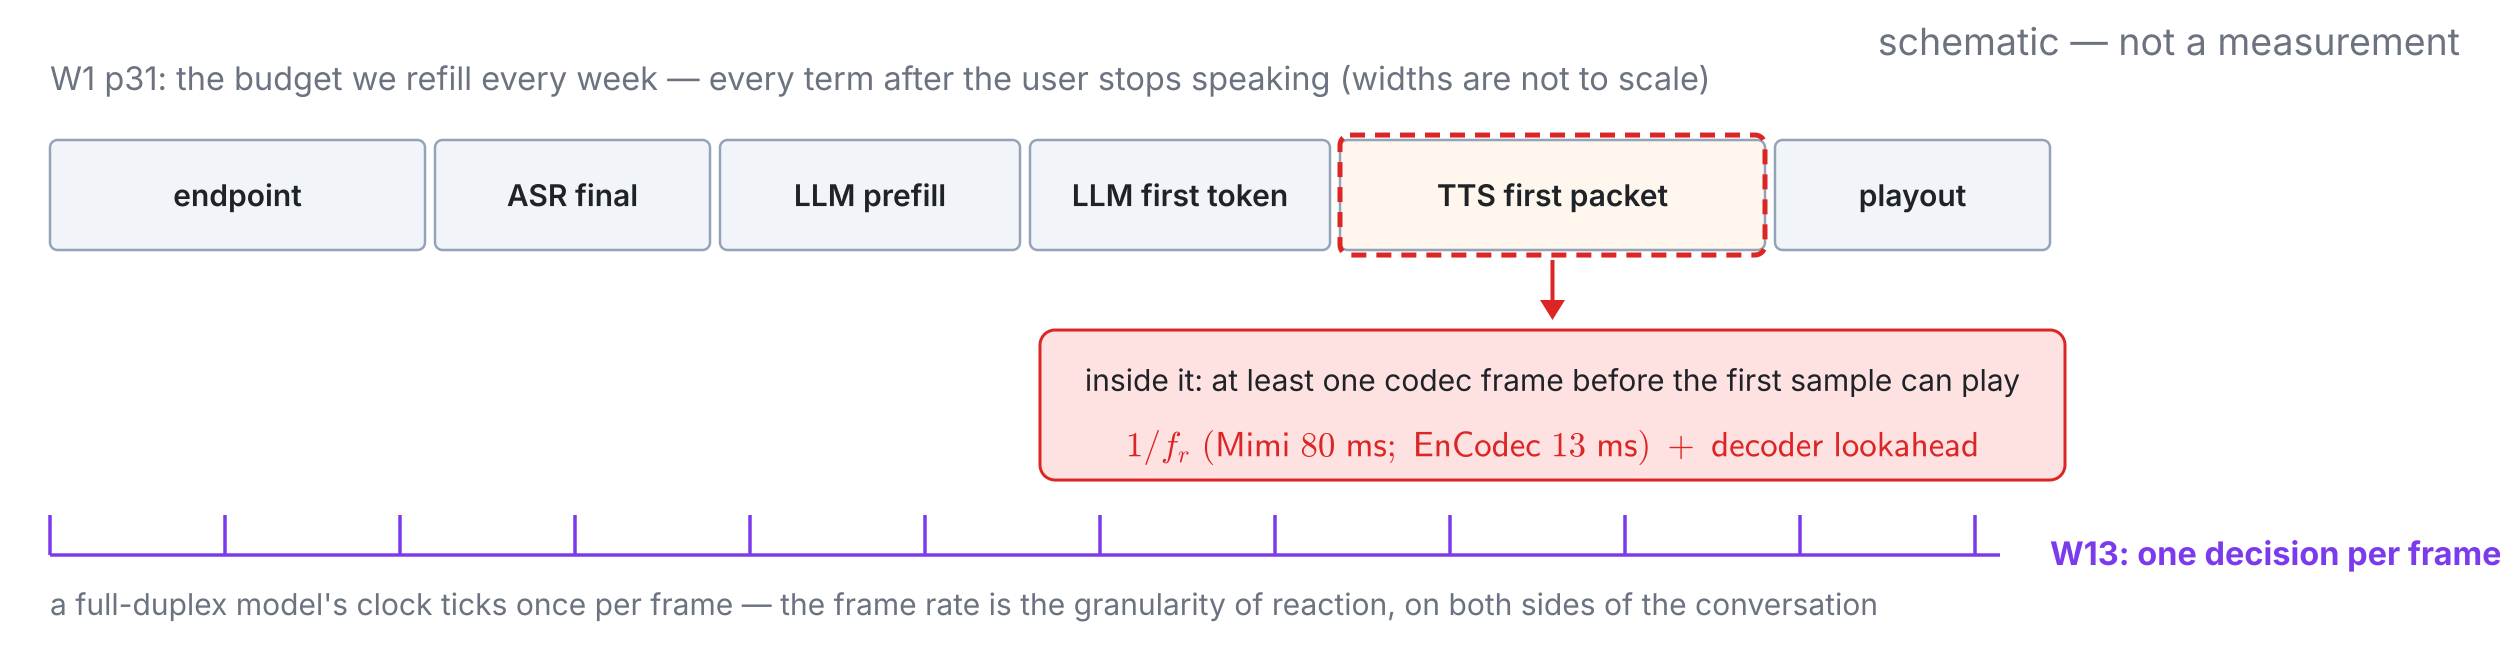
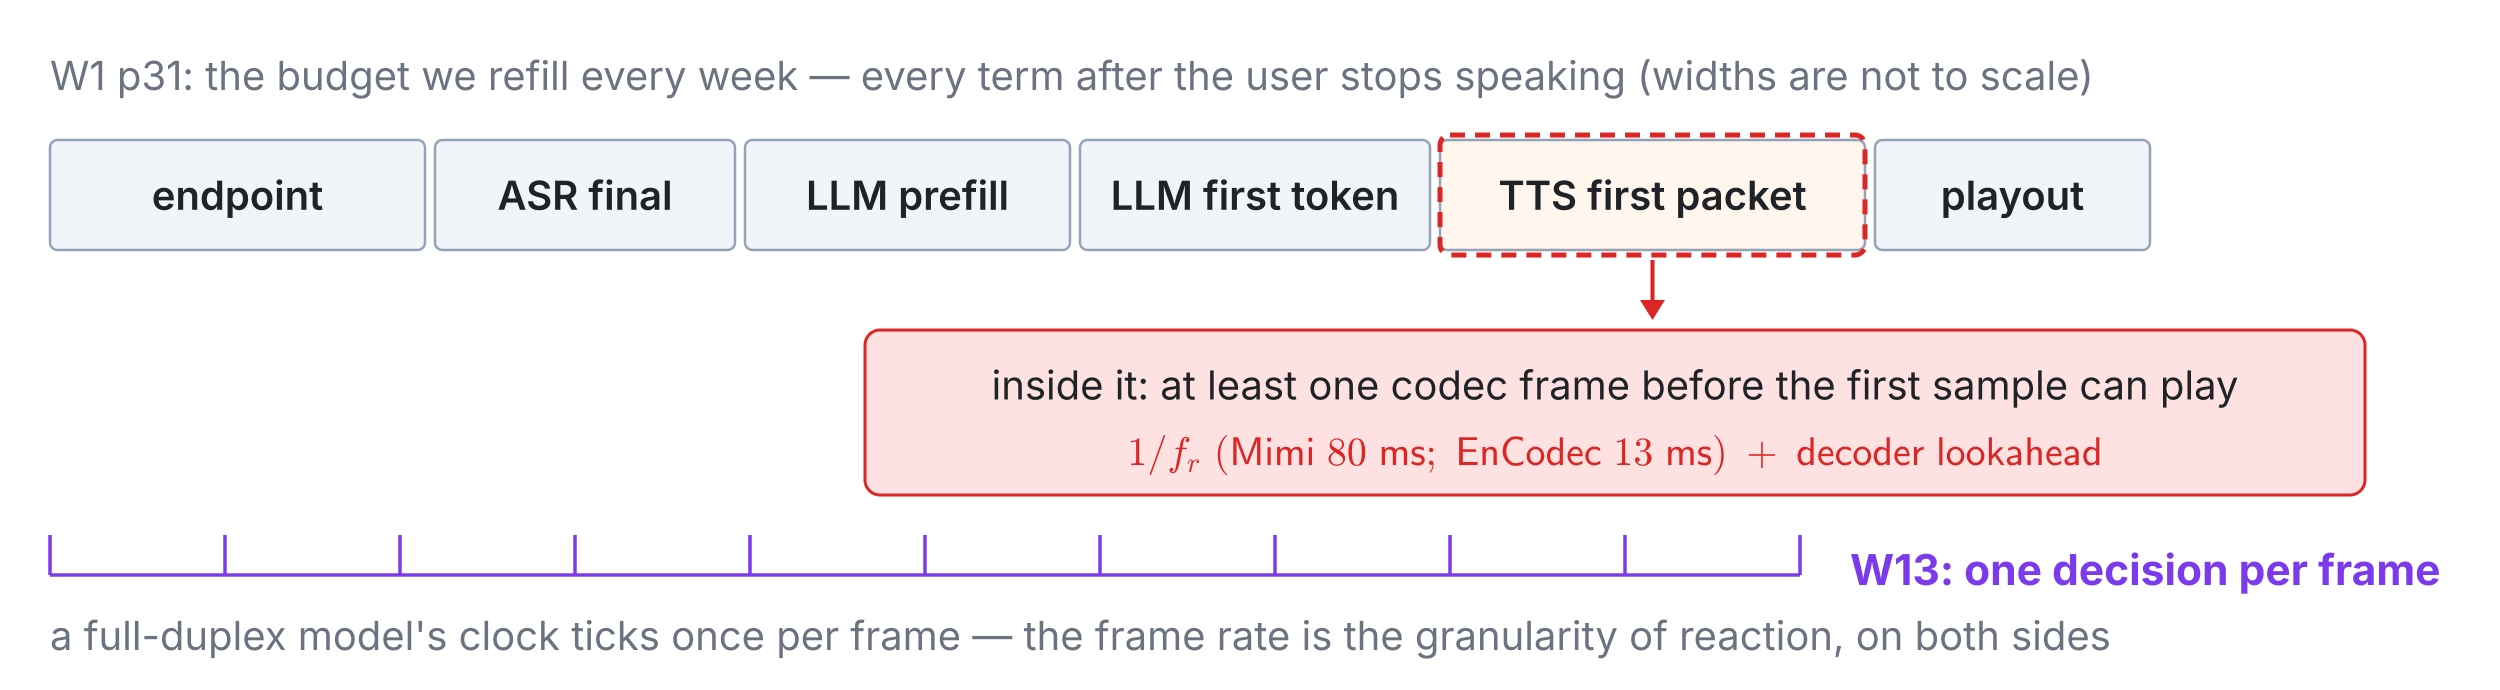
- <svg xmlns="http://www.w3.org/2000/svg" xmlns:xlink="http://www.w3.org/1999/xlink" viewBox="0 0 1000 260" width="100%" role="img" font-family="system-ui,-apple-system,Segoe UI,sans-serif">
-   <text x="984.0" y="22.0" font-size="15" font-weight="400" fill="#6b7280" text-anchor="end" dominant-baseline="auto">schematic — not a measurement</text>
+ <svg xmlns="http://www.w3.org/2000/svg" xmlns:xlink="http://www.w3.org/1999/xlink" viewBox="0 0 1000 276" width="100%" role="img" font-family="system-ui,-apple-system,Segoe UI,sans-serif">
  <g class="fragment" data-fragment-index="0">
-     <text x="20.0" y="36.0" font-size="13" font-weight="400" fill="#6b7280" text-anchor="start" dominant-baseline="auto">W1 p31: the budget we refill every week — every term after the user stops speaking (widths are not to scale)</text>
+     <text x="20.0" y="36.0" font-size="16" font-weight="400" fill="#6b7280" text-anchor="start" dominant-baseline="auto">W1 p31: the budget we refill every week — every term after the user stops speaking (widths are not to scale)</text>
    <rect x="20.0" y="56.0" width="150.0" height="44.0" rx="3" fill="#f1f5f9" stroke="#94a3b8" stroke-width="1.0" />
-     <text x="95.0" y="78.0" font-size="12" font-weight="600" fill="#1f2328" text-anchor="middle" dominant-baseline="middle">endpoint</text>
-     <rect x="174.0" y="56.0" width="110.0" height="44.0" rx="3" fill="#f1f5f9" stroke="#94a3b8" stroke-width="1.0" />
-     <text x="229.0" y="78.0" font-size="12" font-weight="600" fill="#1f2328" text-anchor="middle" dominant-baseline="middle">ASR final</text>
-     <rect x="288.0" y="56.0" width="120.0" height="44.0" rx="3" fill="#f1f5f9" stroke="#94a3b8" stroke-width="1.0" />
-     <text x="348.0" y="78.0" font-size="12" font-weight="600" fill="#1f2328" text-anchor="middle" dominant-baseline="middle">LLM prefill</text>
-     <rect x="412.0" y="56.0" width="120.0" height="44.0" rx="3" fill="#f1f5f9" stroke="#94a3b8" stroke-width="1.0" />
-     <text x="472.0" y="78.0" font-size="12" font-weight="600" fill="#1f2328" text-anchor="middle" dominant-baseline="middle">LLM first token</text>
-     <rect x="536.0" y="56.0" width="170.0" height="44.0" rx="3" fill="#fff7ed" stroke="#94a3b8" stroke-width="1.0" />
-     <text x="621.0" y="78.0" font-size="12" font-weight="600" fill="#1f2328" text-anchor="middle" dominant-baseline="middle">TTS first packet</text>
-     <rect x="710.0" y="56.0" width="110.0" height="44.0" rx="3" fill="#f1f5f9" stroke="#94a3b8" stroke-width="1.0" />
-     <text x="765.0" y="78.0" font-size="12" font-weight="600" fill="#1f2328" text-anchor="middle" dominant-baseline="middle">playout</text>
+     <text x="95.0" y="78.0" font-size="16" font-weight="600" fill="#1f2328" text-anchor="middle" dominant-baseline="middle">endpoint</text>
+     <rect x="174.0" y="56.0" width="120.0" height="44.0" rx="3" fill="#f1f5f9" stroke="#94a3b8" stroke-width="1.0" />
+     <text x="234.0" y="78.0" font-size="16" font-weight="600" fill="#1f2328" text-anchor="middle" dominant-baseline="middle">ASR final</text>
+     <rect x="298.0" y="56.0" width="130.0" height="44.0" rx="3" fill="#f1f5f9" stroke="#94a3b8" stroke-width="1.0" />
+     <text x="363.0" y="78.0" font-size="16" font-weight="600" fill="#1f2328" text-anchor="middle" dominant-baseline="middle">LLM prefill</text>
+     <rect x="432.0" y="56.0" width="140.0" height="44.0" rx="3" fill="#f1f5f9" stroke="#94a3b8" stroke-width="1.0" />
+     <text x="502.0" y="78.0" font-size="16" font-weight="600" fill="#1f2328" text-anchor="middle" dominant-baseline="middle">LLM first token</text>
+     <rect x="576.0" y="56.0" width="170.0" height="44.0" rx="3" fill="#fff7ed" stroke="#94a3b8" stroke-width="1.0" />
+     <text x="661.0" y="78.0" font-size="16" font-weight="600" fill="#1f2328" text-anchor="middle" dominant-baseline="middle">TTS first packet</text>
+     <rect x="750.0" y="56.0" width="110.0" height="44.0" rx="3" fill="#f1f5f9" stroke="#94a3b8" stroke-width="1.0" />
+     <text x="805.0" y="78.0" font-size="16" font-weight="600" fill="#1f2328" text-anchor="middle" dominant-baseline="middle">playout</text>
  </g>
  <g class="fragment" data-fragment-index="1">
-     <rect x="536.0" y="54.0" width="170.0" height="48.0" rx="4" fill="none" stroke="#dc2626" stroke-width="2.0" stroke-dasharray="6 4" />
-     <line x1="621.0" y1="104.0" x2="621.0" y2="120.0" stroke="#dc2626" stroke-width="1.6" />
-     <polygon points="621.0,128.0 616.0,120.0 626.0,120.0" fill="#dc2626" />
-     <rect x="416.0" y="132.0" width="410.0" height="60.0" rx="6" fill="#fee2e2" stroke="#dc2626" stroke-width="1.2" />
-     <text x="621.0" y="152.0" font-size="12" font-weight="400" fill="#1f2328" text-anchor="middle" dominant-baseline="middle">inside it: at least one codec frame before the first sample can play</text>
-     <svg x="450.34" y="172" width="341.32" height="14" viewBox="0 0 341.32 14">
+     <rect x="576.0" y="54.0" width="170.0" height="48.0" rx="4" fill="none" stroke="#dc2626" stroke-width="2.0" stroke-dasharray="6 4" />
+     <line x1="661.0" y1="104.0" x2="661.0" y2="120.0" stroke="#dc2626" stroke-width="1.6" />
+     <polygon points="661.0,128.0 656.0,120.0 666.0,120.0" fill="#dc2626" />
+     <rect x="346.0" y="132.0" width="600.0" height="66.0" rx="6" fill="#fee2e2" stroke="#dc2626" stroke-width="1.2" />
+     <text x="646.0" y="154.0" font-size="16" font-weight="400" fill="#1f2328" text-anchor="middle" dominant-baseline="middle">inside it: at least one codec frame before the first sample can play</text>
+     <svg x="450.96" y="174" width="390.08" height="16" viewBox="0 0 390.08 16">
      <defs>
        <style type="text/css">*{stroke-linejoin: round; stroke-linecap: butt}</style>
      </defs>
      <g id="w6t61-figure_1">
        <g id="w6t61-patch_1">
-           <path d="M 0 14  L 341.32 14  L 341.32 0  L 0 0  L 0 14  z " style="fill: none" />
+           <path d="M 0 16  L 390.08 16  L 390.08 0  L 0 0  L 0 16  z " style="fill: none" />
        </g>
        <g id="w6t61-text_1">
-           <g style="fill: #dc2626" transform="translate(0 10.5) scale(0.14 -0.14)">
+           <g style="fill: #dc2626" transform="translate(0 12) scale(0.16 -0.16)">
            <defs>
              <path id="w6t61-Cmr10-31" d="M 594 0  L 594 225  Q 1394 225 1394 428  L 1394 3788  Q 1063 3628 556 3628  L 556 3853  Q 1341 3853 1741 4263  L 1831 4263  Q 1853 4263 1873 4245  Q 1894 4228 1894 4206  L 1894 428  Q 1894 225 2694 225  L 2694 0  L 594 0  z " transform="scale(0.015625)" />
              <path id="w6t61-Cmmi10-3d" d="M 359 -1472  Q 359 -1453 366 -1447  L 2591 4722  Q 2603 4759 2634 4779  Q 2666 4800 2706 4800  Q 2763 4800 2798 4765  Q 2834 4731 2834 4672  L 2834 4647  L 609 -1522  Q 572 -1600 488 -1600  Q 434 -1600 396 -1562  Q 359 -1525 359 -1472  z " transform="scale(0.015625)" />
              <path id="w6t61-Cmmi10-66" d="M 622 -1056  Q 741 -1147 909 -1147  Q 1138 -1147 1281 -641  Q 1341 -397 1606 966  L 1900 2534  L 1350 2534  Q 1288 2534 1288 2619  Q 1313 2759 1369 2759  L 1941 2759  L 2016 3175  Q 2053 3369 2084 3508  Q 2116 3647 2152 3765  Q 2188 3884 2259 4031  Q 2369 4241 2555 4377  Q 2741 4513 2956 4513  Q 3097 4513 3230 4461  Q 3363 4409 3447 4306  Q 3531 4203 3531 4063  Q 3531 3900 3423 3779  Q 3316 3659 3163 3659  Q 3059 3659 2986 3723  Q 2913 3788 2913 3891  Q 2913 4031 3008 4136  Q 3103 4241 3244 4256  Q 3125 4347 2950 4347  Q 2853 4347 2767 4256  Q 2681 4166 2656 4063  Q 2616 3900 2478 3181  L 2400 2759  L 3059 2759  Q 3122 2759 3122 2675  Q 3119 2659 3109 2620  Q 3100 2581 3083 2557  Q 3066 2534 3041 2534  L 2356 2534  L 2059 972  Q 2003 631 1929 279  Q 1856 -72 1723 -442  Q 1591 -813 1384 -1063  Q 1178 -1313 897 -1313  Q 681 -1313 511 -1189  Q 341 -1066 341 -863  Q 341 -700 445 -579  Q 550 -459 709 -459  Q 816 -459 887 -523  Q 959 -588 959 -691  Q 959 -828 857 -942  Q 756 -1056 622 -1056  z " transform="scale(0.015625)" />
              <path id="w6t61-Cmmi10-72" d="M 494 109  Q 494 147 500 166  L 978 2075  Q 1025 2253 1025 2388  Q 1025 2663 838 2663  Q 638 2663 541 2423  Q 444 2184 353 1819  Q 353 1800 334 1789  Q 316 1778 300 1778  L 225 1778  Q 203 1778 187 1801  Q 172 1825 172 1844  Q 241 2122 305 2315  Q 369 2509 505 2668  Q 641 2828 844 2828  Q 1066 2828 1233 2700  Q 1400 2572 1441 2363  Q 1603 2575 1811 2701  Q 2019 2828 2266 2828  Q 2469 2828 2623 2709  Q 2778 2591 2778 2388  Q 2778 2225 2676 2104  Q 2575 1984 2406 1984  Q 2303 1984 2233 2048  Q 2163 2113 2163 2216  Q 2163 2356 2266 2467  Q 2369 2578 2503 2578  Q 2400 2663 2253 2663  Q 1978 2663 1775 2467  Q 1572 2272 1409 1972  L 953 141  Q 931 53 854 -9  Q 778 -72 684 -72  Q 606 -72 550 -22  Q 494 28 494 109  z " transform="scale(0.015625)" />
              <path id="w6t61-Cmr10-28" d="M 1984 -1588  Q 1628 -1306 1370 -942  Q 1113 -578 948 -165  Q 784 247 703 697  Q 622 1147 622 1600  Q 622 2059 703 2509  Q 784 2959 951 3375  Q 1119 3791 1378 4153  Q 1638 4516 1984 4788  Q 1984 4800 2016 4800  L 2075 4800  Q 2094 4800 2109 4783  Q 2125 4766 2125 4744  Q 2125 4716 2113 4703  Q 1800 4397 1592 4047  Q 1384 3697 1257 3301  Q 1131 2906 1075 2482  Q 1019 2059 1019 1600  Q 1019 -434 2106 -1491  Q 2125 -1509 2125 -1544  Q 2125 -1559 2108 -1579  Q 2091 -1600 2075 -1600  L 2016 -1600  Q 1984 -1600 1984 -1588  z " transform="scale(0.015625)" />
              <path id="w6t61-Cmss10-4d" d="M 628 0  L 628 4441  L 1388 4441  Q 2791 791 2791 609  Q 2797 703 3003 1273  Q 3209 1844 3500 2611  Q 3791 3378 4197 4441  L 4966 4441  L 4966 0  L 4441 0  L 4441 3975  Q 4438 3853 4036 2778  Q 3634 1703 3034 141  L 2547 141  Q 2028 1469 1592 2650  Q 1156 3831 1153 3975  L 1153 0  L 628 0  z " transform="scale(0.015625)" />
              <path id="w6t61-Cmss10-69" d="M 506 0  L 506 2841  L 1013 2841  L 1013 0  L 506 0  z M 459 3756  L 459 4353  L 1056 4353  L 1056 3756  L 459 3756  z " transform="scale(0.015625)" />
              <path id="w6t61-Cmss10-6d" d="M 506 0  L 506 2881  L 991 2881  L 991 2444  Q 1163 2666 1403 2789  Q 1644 2913 1919 2913  Q 2563 2913 2731 2400  Q 2903 2638 3158 2775  Q 3413 2913 3694 2913  Q 4172 2913 4373 2644  Q 4575 2375 4575 1881  L 4575 0  L 4050 0  L 4050 1881  Q 4050 2497 3419 2497  Q 3206 2497 3065 2355  Q 2925 2213 2864 2005  Q 2803 1797 2803 1588  L 2803 0  L 2278 0  L 2278 1881  Q 2278 2203 2120 2350  Q 1963 2497 1644 2497  Q 1428 2497 1290 2355  Q 1153 2213 1092 2005  Q 1031 1797 1031 1588  L 1031 0  L 506 0  z " transform="scale(0.015625)" />
              <path id="w6t61-Cmr10-38" d="M 269 972  Q 269 1356 522 1651  Q 775 1947 1172 2144  L 934 2297  Q 716 2441 578 2680  Q 441 2919 441 3181  Q 441 3488 602 3734  Q 763 3981 1030 4122  Q 1297 4263 1600 4263  Q 1884 4263 2148 4147  Q 2413 4031 2583 3815  Q 2753 3600 2753 3303  Q 2753 3088 2651 2903  Q 2550 2719 2373 2572  Q 2197 2425 1997 2322  L 2363 2088  Q 2616 1922 2770 1653  Q 2925 1384 2925 1088  Q 2925 741 2739 456  Q 2553 172 2247 15  Q 1941 -141 1600 -141  Q 1269 -141 961 -6  Q 653 128 461 383  Q 269 638 269 972  z M 616 972  Q 616 719 755 509  Q 894 300 1122 181  Q 1350 63 1600 63  Q 1972 63 2275 280  Q 2578 497 2578 856  Q 2578 978 2529 1098  Q 2481 1219 2395 1317  Q 2309 1416 2203 1478  L 1344 2034  Q 1144 1928 976 1765  Q 809 1603 712 1400  Q 616 1197 616 972  z M 1056 2925  L 1831 2425  Q 2100 2581 2272 2803  Q 2444 3025 2444 3303  Q 2444 3519 2323 3698  Q 2203 3878 2009 3978  Q 1816 4078 1594 4078  Q 1400 4078 1203 4003  Q 1006 3928 878 3779  Q 750 3631 750 3431  Q 750 3131 1056 2925  z " transform="scale(0.015625)" />
              <path id="w6t61-Cmr10-30" d="M 1600 -141  Q 816 -141 533 504  Q 250 1150 250 2041  Q 250 2597 351 3087  Q 453 3578 754 3920  Q 1056 4263 1600 4263  Q 2022 4263 2290 4056  Q 2559 3850 2700 3523  Q 2841 3197 2892 2823  Q 2944 2450 2944 2041  Q 2944 1491 2842 1011  Q 2741 531 2444 195  Q 2147 -141 1600 -141  z M 1600 25  Q 1956 25 2131 390  Q 2306 756 2347 1200  Q 2388 1644 2388 2144  Q 2388 2625 2347 3031  Q 2306 3438 2132 3767  Q 1959 4097 1600 4097  Q 1238 4097 1063 3765  Q 888 3434 847 3029  Q 806 2625 806 2144  Q 806 1788 823 1472  Q 841 1156 916 820  Q 991 484 1158 254  Q 1325 25 1600 25  z " transform="scale(0.015625)" />
              <path id="w6t61-Cmss10-73" d="M 178 213  L 263 672  Q 716 359 1259 359  Q 1494 359 1659 461  Q 1825 563 1825 781  Q 1825 947 1698 1053  Q 1572 1159 1403 1191  L 1013 1269  Q 688 1334 450 1559  Q 213 1784 213 2100  Q 213 2391 353 2583  Q 494 2775 731 2862  Q 969 2950 1259 2950  Q 1538 2950 1745 2904  Q 1953 2859 2194 2747  L 2119 2297  Q 1888 2434 1673 2490  Q 1459 2547 1191 2547  Q 981 2547 836 2455  Q 691 2363 691 2163  Q 691 2025 800 1926  Q 909 1828 1063 1791  L 1491 1709  Q 1709 1659 1895 1537  Q 2081 1416 2192 1233  Q 2303 1050 2303 831  Q 2303 525 2167 323  Q 2031 122 1798 25  Q 1566 -72 1259 -72  Q 684 -72 178 213  z " transform="scale(0.015625)" />
              <path id="w6t61-Cmr10-3b" d="M 634 -1153  Q 634 -1125 647 -1113  Q 1094 -628 1094 25  L 1094 56  Q 1000 0 891 0  Q 744 0 641 103  Q 538 206 538 353  Q 538 503 641 603  Q 744 703 891 703  Q 1113 703 1186 498  Q 1259 294 1259 25  Q 1259 -200 1204 -419  Q 1150 -638 1039 -847  Q 928 -1056 775 -1222  Q 756 -1241 728 -1241  Q 697 -1241 665 -1212  Q 634 -1184 634 -1153  z M 538 2406  Q 538 2497 584 2578  Q 631 2659 714 2709  Q 797 2759 891 2759  Q 981 2759 1064 2709  Q 1147 2659 1194 2578  Q 1241 2497 1241 2406  Q 1241 2263 1139 2158  Q 1038 2053 891 2053  Q 747 2053 642 2158  Q 538 2263 538 2406  z " transform="scale(0.015625)" />
              <path id="w6t61-Cmss10-45" d="M 588 0  L 588 4441  L 3456 4441  L 3456 4000  L 1184 4006  L 1184 2516  L 3284 2516  L 3284 2100  L 1184 2100  L 1184 475  L 3547 481  L 3547 0  L 588 0  z " transform="scale(0.015625)" />
              <path id="w6t61-Cmss10-6e" d="M 506 0  L 506 2881  L 991 2881  L 991 2444  Q 1163 2666 1402 2789  Q 1641 2913 1913 2913  Q 2391 2913 2594 2645  Q 2797 2378 2797 1881  L 2797 0  L 2272 0  L 2272 1881  Q 2272 2200 2114 2348  Q 1956 2497 1638 2497  Q 1425 2497 1289 2355  Q 1153 2213 1092 2005  Q 1031 1797 1031 1588  L 1031 0  L 506 0  z " transform="scale(0.015625)" />
              <path id="w6t61-Cmss10-43" d="M 2484 -141  Q 2028 -141 1643 59  Q 1259 259 986 600  Q 713 941 564 1359  Q 416 1778 416 2222  Q 416 2666 564 3086  Q 713 3506 989 3848  Q 1266 4191 1647 4386  Q 2028 4581 2484 4581  Q 2722 4581 2914 4559  Q 3106 4538 3306 4486  Q 3506 4434 3694 4359  L 3597 3809  L 3591 3809  Q 3325 3991 3065 4069  Q 2806 4147 2484 4147  Q 2131 4147 1854 3972  Q 1578 3797 1390 3509  Q 1203 3222 1108 2886  Q 1013 2550 1013 2222  Q 1013 1897 1109 1556  Q 1206 1216 1395 928  Q 1584 641 1862 467  Q 2141 294 2484 294  Q 2897 294 3145 372  Q 3394 450 3725 684  L 3763 225  L 3763 219  Q 3522 69 3342 -6  Q 3163 -81 2972 -111  Q 2781 -141 2484 -141  z " transform="scale(0.015625)" />
              <path id="w6t61-Cmss10-6f" d="M 1600 -72  Q 1203 -72 878 133  Q 553 338 365 680  Q 178 1022 178 1403  Q 178 1697 284 1976  Q 391 2256 580 2476  Q 769 2697 1033 2823  Q 1297 2950 1600 2950  Q 1900 2950 2161 2825  Q 2422 2700 2615 2476  Q 2809 2253 2912 1975  Q 3016 1697 3016 1403  Q 3016 1022 2830 680  Q 2644 338 2317 133  Q 1991 -72 1600 -72  z M 1600 366  Q 1894 366 2095 525  Q 2297 684 2394 940  Q 2491 1197 2491 1478  Q 2491 1753 2389 1995  Q 2288 2238 2086 2386  Q 1884 2534 1600 2534  Q 1313 2534 1111 2387  Q 909 2241 806 1997  Q 703 1753 703 1478  Q 703 1278 756 1079  Q 809 881 926 714  Q 1044 547 1214 456  Q 1384 366 1600 366  z " transform="scale(0.015625)" />
              <path id="w6t61-Cmss10-64" d="M 1300 -72  Q 959 -72 712 161  Q 466 394 342 741  Q 219 1088 219 1422  Q 219 1675 291 1933  Q 363 2191 500 2414  Q 638 2638 847 2775  Q 1056 2913 1319 2913  Q 1591 2913 1842 2822  Q 2094 2731 2284 2572  L 2284 4441  L 2791 4441  L 2791 0  L 2266 0  L 2266 319  Q 2059 128 1818 28  Q 1578 -72 1300 -72  z M 1594 347  Q 1806 347 1984 465  Q 2163 584 2266 781  L 2266 2163  Q 2166 2316 2006 2406  Q 1847 2497 1672 2497  Q 1372 2497 1161 2350  Q 950 2203 847 1958  Q 744 1713 744 1422  Q 744 981 959 664  Q 1175 347 1594 347  z " transform="scale(0.015625)" />
              <path id="w6t61-Cmss10-65" d="M 1594 -72  Q 1300 -72 1044 51  Q 788 175 602 390  Q 416 606 314 882  Q 213 1159 213 1441  Q 213 1806 373 2159  Q 534 2513 831 2731  Q 1128 2950 1503 2950  Q 2116 2950 2386 2500  Q 2656 2050 2656 1403  L 684 1403  Q 684 1150 801 904  Q 919 659 1130 503  Q 1341 347 1594 347  Q 2150 347 2584 691  L 2625 256  Q 2491 122 2162 25  Q 1834 -72 1594 -72  z M 722 1778  L 2259 1778  Q 2209 2103 2015 2318  Q 1822 2534 1503 2534  Q 1316 2534 1150 2426  Q 984 2319 876 2145  Q 769 1972 722 1778  z " transform="scale(0.015625)" />
              <path id="w6t61-Cmss10-63" d="M 1594 -72  Q 1309 -72 1053 50  Q 797 172 609 386  Q 422 600 320 870  Q 219 1141 219 1422  Q 219 1713 320 1988  Q 422 2263 608 2480  Q 794 2697 1044 2823  Q 1294 2950 1594 2950  Q 1934 2950 2136 2897  Q 2338 2844 2625 2675  L 2547 2228  Q 2288 2403 2102 2459  Q 1916 2516 1594 2516  Q 1322 2516 1126 2355  Q 931 2194 837 1945  Q 744 1697 744 1422  Q 744 1163 842 919  Q 941 675 1134 520  Q 1328 366 1594 366  Q 1894 366 2139 448  Q 2384 531 2619 697  L 2656 250  Q 2513 106 2183 17  Q 1853 -72 1594 -72  z " transform="scale(0.015625)" />
              <path id="w6t61-Cmr10-33" d="M 609 494  Q 759 275 1012 169  Q 1266 63 1556 63  Q 1928 63 2084 380  Q 2241 697 2241 1100  Q 2241 1281 2208 1462  Q 2175 1644 2097 1800  Q 2019 1956 1883 2050  Q 1747 2144 1550 2144  L 1125 2144  Q 1069 2144 1069 2203  L 1069 2259  Q 1069 2309 1125 2309  L 1478 2338  Q 1703 2338 1851 2506  Q 2000 2675 2069 2917  Q 2138 3159 2138 3378  Q 2138 3684 1994 3881  Q 1850 4078 1556 4078  Q 1313 4078 1091 3986  Q 869 3894 738 3706  Q 750 3709 759 3711  Q 769 3713 781 3713  Q 925 3713 1022 3613  Q 1119 3513 1119 3372  Q 1119 3234 1022 3134  Q 925 3034 781 3034  Q 641 3034 541 3134  Q 441 3234 441 3372  Q 441 3647 606 3850  Q 772 4053 1033 4158  Q 1294 4263 1556 4263  Q 1750 4263 1965 4205  Q 2181 4147 2356 4039  Q 2531 3931 2642 3762  Q 2753 3594 2753 3378  Q 2753 3109 2633 2881  Q 2513 2653 2303 2487  Q 2094 2322 1844 2241  Q 2122 2188 2372 2031  Q 2622 1875 2773 1631  Q 2925 1388 2925 1106  Q 2925 753 2731 467  Q 2538 181 2222 20  Q 1906 -141 1556 -141  Q 1256 -141 954 -26  Q 653 88 461 316  Q 269 544 269 863  Q 269 1022 375 1128  Q 481 1234 641 1234  Q 744 1234 830 1186  Q 916 1138 964 1050  Q 1013 963 1013 863  Q 1013 706 903 600  Q 794 494 641 494  L 609 494  z " transform="scale(0.015625)" />
              <path id="w6t61-Cmr10-29" d="M 416 -1600  Q 359 -1600 359 -1544  Q 359 -1516 372 -1503  Q 1466 -434 1466 1600  Q 1466 3634 384 4691  Q 359 4706 359 4744  Q 359 4766 376 4783  Q 394 4800 416 4800  L 475 4800  Q 494 4800 506 4788  Q 966 4425 1272 3906  Q 1578 3388 1720 2800  Q 1863 2213 1863 1600  Q 1863 1147 1786 708  Q 1709 269 1542 -157  Q 1375 -584 1119 -945  Q 863 -1306 506 -1588  Q 494 -1600 475 -1600  L 416 -1600  z " transform="scale(0.015625)" />
              <path id="w6t61-Cmr10-2b" d="M 481 1472  Q 428 1472 393 1512  Q 359 1553 359 1600  Q 359 1647 393 1687  Q 428 1728 481 1728  L 2363 1728  L 2363 3616  Q 2363 3666 2400 3698  Q 2438 3731 2491 3731  Q 2538 3731 2578 3698  Q 2619 3666 2619 3616  L 2619 1728  L 4500 1728  Q 4547 1728 4581 1687  Q 4616 1647 4616 1600  Q 4616 1553 4581 1512  Q 4547 1472 4500 1472  L 2619 1472  L 2619 -416  Q 2619 -466 2578 -498  Q 2538 -531 2491 -531  Q 2438 -531 2400 -498  Q 2363 -466 2363 -416  L 2363 1472  L 481 1472  z " transform="scale(0.015625)" />
              <path id="w6t61-Cmss10-72" d="M 513 0  L 513 2881  L 984 2881  L 984 2328  Q 1109 2503 1287 2637  Q 1466 2772 1670 2842  Q 1875 2913 2094 2913  L 2094 2456  Q 1809 2456 1561 2315  Q 1313 2175 1166 1933  Q 1019 1691 1019 1403  L 1019 0  L 513 0  z " transform="scale(0.015625)" />
              <path id="w6t61-Cmss10-6c" d="M 506 0  L 506 4441  L 1013 4441  L 1013 0  L 506 0  z " transform="scale(0.015625)" />
              <path id="w6t61-Cmss10-6b" d="M 525 0  L 525 4441  L 1013 4441  L 1013 1550  L 2266 2841  L 2875 2841  L 1806 1741  L 3016 0  L 2463 0  L 1484 1409  L 991 903  L 991 0  L 525 0  z " transform="scale(0.015625)" />
              <path id="w6t61-Cmss10-61" d="M 972 -72  Q 766 -72 605 48  Q 444 169 356 359  Q 269 550 269 763  Q 269 1072 580 1256  Q 891 1441 1305 1511  Q 1719 1581 2041 1581  L 2041 1881  Q 2041 2128 1900 2337  Q 1759 2547 1522 2547  Q 1225 2547 1000 2473  Q 775 2400 531 2222  L 494 2675  Q 753 2825 987 2887  Q 1222 2950 1522 2950  Q 1806 2950 2047 2801  Q 2288 2653 2427 2408  Q 2566 2163 2566 1881  L 2566 0  L 2059 0  L 2059 238  Q 1859 84 1576 6  Q 1294 -72 972 -72  z M 756 763  Q 756 566 937 456  Q 1119 347 1331 347  Q 1600 347 1820 467  Q 2041 588 2041 831  L 2041 1228  Q 1641 1228 1198 1125  Q 756 1022 756 763  z " transform="scale(0.015625)" />
              <path id="w6t61-Cmss10-68" d="M 506 0  L 506 4441  L 1013 4441  L 1013 2472  Q 1181 2675 1420 2794  Q 1659 2913 1913 2913  Q 2391 2913 2594 2645  Q 2797 2378 2797 1881  L 2797 0  L 2272 0  L 2272 1881  Q 2272 2200 2114 2348  Q 1956 2497 1638 2497  Q 1425 2497 1289 2355  Q 1153 2213 1092 2005  Q 1031 1797 1031 1588  L 1031 0  L 506 0  z " transform="scale(0.015625)" />
            </defs>
            <use xlink:href="#w6t61-Cmr10-31" />
            <use xlink:href="#w6t61-Cmmi10-3d" transform="translate(50 0)" />
            <use xlink:href="#w6t61-Cmmi10-66" transform="translate(100 0)" />
            <use xlink:href="#w6t61-Cmmi10-72" transform="translate(148.877 -17.00625) scale(0.7)" />
            <use xlink:href="#w6t61-Cmr10-28" transform="translate(216.1004 0)" />
            <use xlink:href="#w6t61-Cmss10-4d" transform="translate(254.9187 0)" />
            <use xlink:href="#w6t61-Cmss10-69" transform="translate(342.4187 0)" />
            <use xlink:href="#w6t61-Cmss10-6d" transform="translate(366.198 0)" />
            <use xlink:href="#w6t61-Cmss10-69" transform="translate(445.5925 0)" />
            <use xlink:href="#w6t61-Cmr10-38" transform="translate(498.6359 0)" />
            <use xlink:href="#w6t61-Cmr10-30" transform="translate(548.6359 0)" />
            <use xlink:href="#w6t61-Cmss10-6d" transform="translate(627.8999 0)" />
            <use xlink:href="#w6t61-Cmss10-73" transform="translate(707.2944 0)" />
            <use xlink:href="#w6t61-Cmr10-3b" transform="translate(745.5757 0)" />
            <use xlink:href="#w6t61-Cmss10-45" transform="translate(820.0839 0)" />
            <use xlink:href="#w6t61-Cmss10-6e" transform="translate(879.8007 0)" />
            <use xlink:href="#w6t61-Cmss10-43" transform="translate(931.412 0)" />
            <use xlink:href="#w6t61-Cmss10-6f" transform="translate(995.2303 0)" />
            <use xlink:href="#w6t61-Cmss10-64" transform="translate(1045.23 0)" />
            <use xlink:href="#w6t61-Cmss10-65" transform="translate(1096.842 0)" />
            <use xlink:href="#w6t61-Cmss10-63" transform="translate(1141.226 0)" />
            <use xlink:href="#w6t61-Cmr10-31" transform="translate(1214.875 0)" />
            <use xlink:href="#w6t61-Cmr10-33" transform="translate(1264.875 0)" />
            <use xlink:href="#w6t61-Cmss10-6d" transform="translate(1344.139 0)" />
            <use xlink:href="#w6t61-Cmss10-73" transform="translate(1423.534 0)" />
            <use xlink:href="#w6t61-Cmr10-29" transform="translate(1461.815 0)" />
            <use xlink:href="#w6t61-Cmr10-2b" transform="translate(1547.456 0)" />
            <use xlink:href="#w6t61-Cmss10-64" transform="translate(1671.964 0)" />
            <use xlink:href="#w6t61-Cmss10-65" transform="translate(1723.576 0)" />
            <use xlink:href="#w6t61-Cmss10-63" transform="translate(1767.96 0)" />
            <use xlink:href="#w6t61-Cmss10-6f" transform="translate(1812.345 0)" />
            <use xlink:href="#w6t61-Cmss10-64" transform="translate(1862.345 0)" />
            <use xlink:href="#w6t61-Cmss10-65" transform="translate(1913.956 0)" />
            <use xlink:href="#w6t61-Cmss10-72" transform="translate(1958.341 0)" />
            <use xlink:href="#w6t61-Cmss10-6c" transform="translate(2021.687 0)" />
            <use xlink:href="#w6t61-Cmss10-6f" transform="translate(2045.467 0)" />
            <use xlink:href="#w6t61-Cmss10-6f" transform="translate(2095.467 0)" />
            <use xlink:href="#w6t61-Cmss10-6b" transform="translate(2145.467 0)" />
            <use xlink:href="#w6t61-Cmss10-61" transform="translate(2194.246 0)" />
            <use xlink:href="#w6t61-Cmss10-68" transform="translate(2242.244 0)" />
            <use xlink:href="#w6t61-Cmss10-65" transform="translate(2293.855 0)" />
            <use xlink:href="#w6t61-Cmss10-61" transform="translate(2338.24 0)" />
            <use xlink:href="#w6t61-Cmss10-64" transform="translate(2386.238 0)" />
          </g>
        </g>
      </g>
    </svg>
  </g>
  <g class="fragment" data-fragment-index="2">
-     <line x1="20.0" y1="206.0" x2="20.0" y2="222.0" stroke="#7c3aed" stroke-width="1.4" />
-     <line x1="90.0" y1="206.0" x2="90.0" y2="222.0" stroke="#7c3aed" stroke-width="1.4" />
-     <line x1="160.0" y1="206.0" x2="160.0" y2="222.0" stroke="#7c3aed" stroke-width="1.4" />
-     <line x1="230.0" y1="206.0" x2="230.0" y2="222.0" stroke="#7c3aed" stroke-width="1.4" />
-     <line x1="300.0" y1="206.0" x2="300.0" y2="222.0" stroke="#7c3aed" stroke-width="1.4" />
-     <line x1="370.0" y1="206.0" x2="370.0" y2="222.0" stroke="#7c3aed" stroke-width="1.4" />
-     <line x1="440.0" y1="206.0" x2="440.0" y2="222.0" stroke="#7c3aed" stroke-width="1.4" />
-     <line x1="510.0" y1="206.0" x2="510.0" y2="222.0" stroke="#7c3aed" stroke-width="1.4" />
-     <line x1="580.0" y1="206.0" x2="580.0" y2="222.0" stroke="#7c3aed" stroke-width="1.4" />
-     <line x1="650.0" y1="206.0" x2="650.0" y2="222.0" stroke="#7c3aed" stroke-width="1.4" />
-     <line x1="720.0" y1="206.0" x2="720.0" y2="222.0" stroke="#7c3aed" stroke-width="1.4" />
-     <line x1="790.0" y1="206.0" x2="790.0" y2="222.0" stroke="#7c3aed" stroke-width="1.4" />
-     <line x1="20.0" y1="222.0" x2="800.0" y2="222.0" stroke="#7c3aed" stroke-width="1.4" />
-     <text x="820.0" y="226.0" font-size="13" font-weight="700" fill="#7c3aed" text-anchor="start" dominant-baseline="auto">W13: one decision per frame</text>
-     <text x="20.0" y="246.0" font-size="12" font-weight="400" fill="#6b7280" text-anchor="start" dominant-baseline="auto">a full-duplex model's clock ticks once per frame — the frame rate is the granularity of reaction, on both sides of the conversation</text>
+     <line x1="20.0" y1="214.0" x2="20.0" y2="230.0" stroke="#7c3aed" stroke-width="1.4" />
+     <line x1="90.0" y1="214.0" x2="90.0" y2="230.0" stroke="#7c3aed" stroke-width="1.4" />
+     <line x1="160.0" y1="214.0" x2="160.0" y2="230.0" stroke="#7c3aed" stroke-width="1.4" />
+     <line x1="230.0" y1="214.0" x2="230.0" y2="230.0" stroke="#7c3aed" stroke-width="1.4" />
+     <line x1="300.0" y1="214.0" x2="300.0" y2="230.0" stroke="#7c3aed" stroke-width="1.4" />
+     <line x1="370.0" y1="214.0" x2="370.0" y2="230.0" stroke="#7c3aed" stroke-width="1.4" />
+     <line x1="440.0" y1="214.0" x2="440.0" y2="230.0" stroke="#7c3aed" stroke-width="1.4" />
+     <line x1="510.0" y1="214.0" x2="510.0" y2="230.0" stroke="#7c3aed" stroke-width="1.4" />
+     <line x1="580.0" y1="214.0" x2="580.0" y2="230.0" stroke="#7c3aed" stroke-width="1.4" />
+     <line x1="650.0" y1="214.0" x2="650.0" y2="230.0" stroke="#7c3aed" stroke-width="1.4" />
+     <line x1="720.0" y1="214.0" x2="720.0" y2="230.0" stroke="#7c3aed" stroke-width="1.4" />
+     <line x1="20.0" y1="230.0" x2="720.0" y2="230.0" stroke="#7c3aed" stroke-width="1.4" />
+     <text x="740.0" y="234.0" font-size="17" font-weight="700" fill="#7c3aed" text-anchor="start" dominant-baseline="auto">W13: one decision per frame</text>
+     <text x="20.0" y="260.0" font-size="16" font-weight="400" fill="#6b7280" text-anchor="start" dominant-baseline="auto">a full-duplex model's clock ticks once per frame — the frame rate is the granularity of reaction, on both sides</text>
  </g>
</svg>
